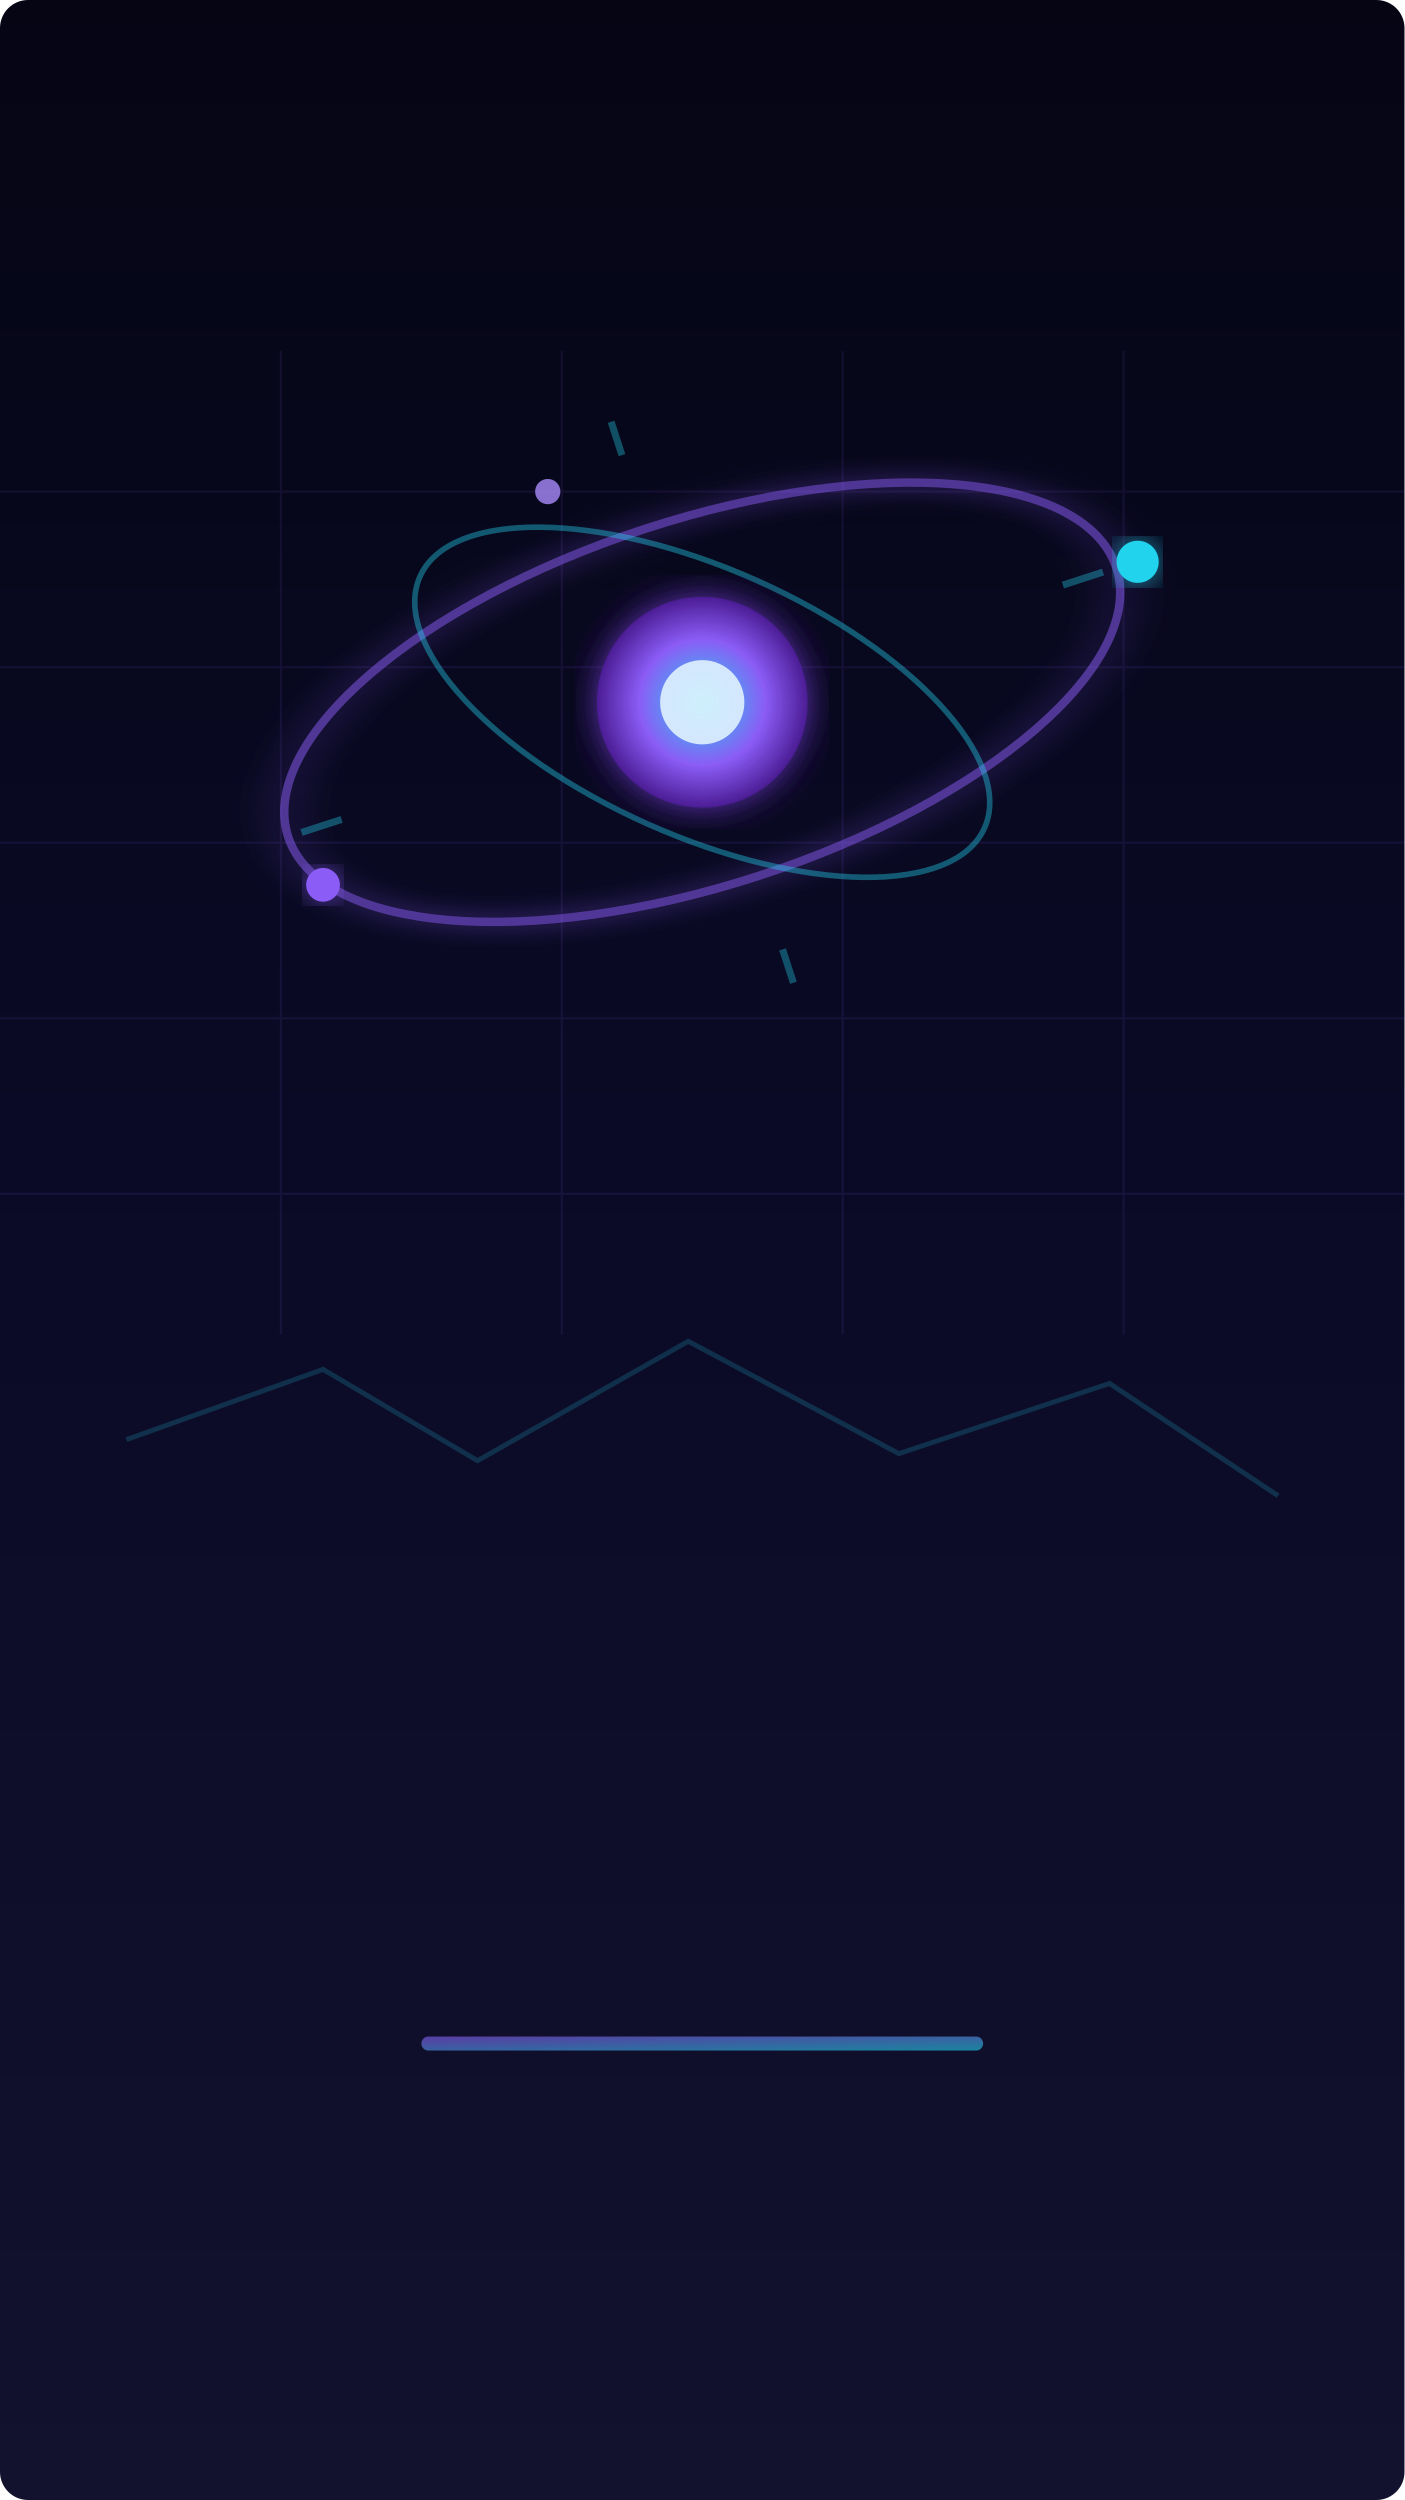
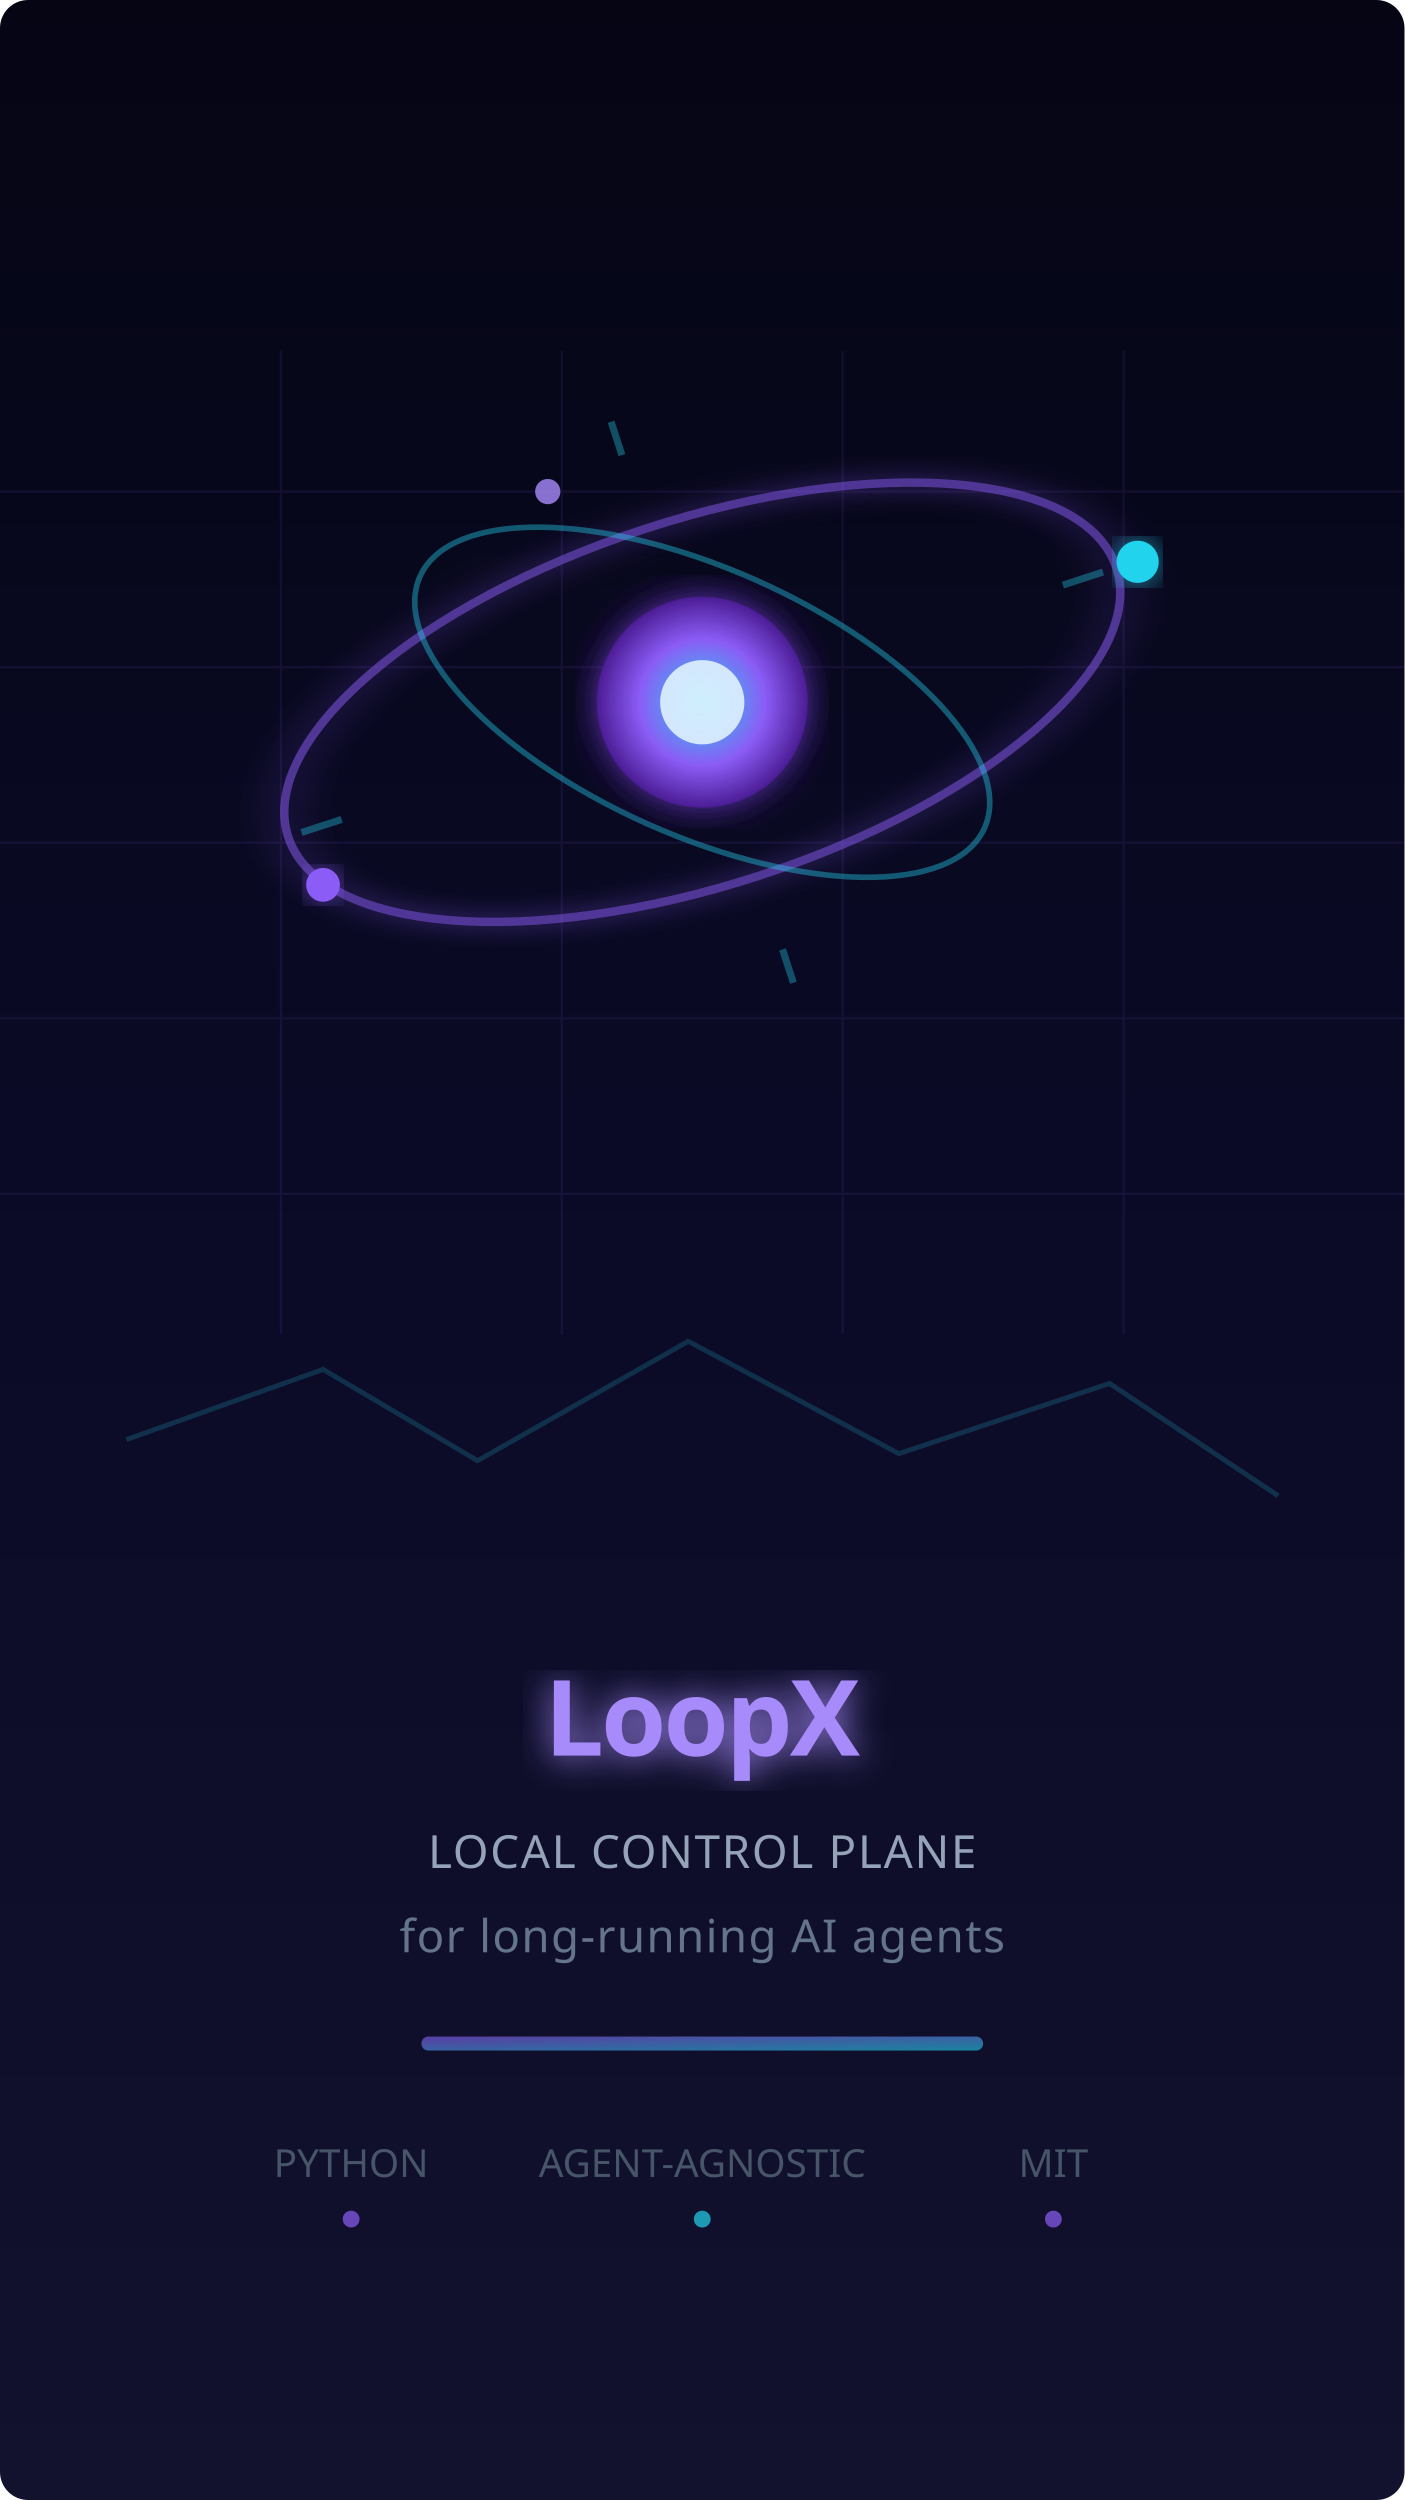
<svg xmlns="http://www.w3.org/2000/svg" viewBox="0 0 200 356" width="200" height="356">
  <defs>
    <linearGradient id="bg" x1="0" y1="0" x2="0" y2="1">
      <stop offset="0%" stop-color="#050514" />
      <stop offset="45%" stop-color="#0a0a26" />
      <stop offset="100%" stop-color="#12122e" />
    </linearGradient>
    <linearGradient id="accent" x1="0" y1="0" x2="1" y2="1">
      <stop offset="0%" stop-color="#8B5CF6" />
      <stop offset="100%" stop-color="#22D3EE" />
    </linearGradient>
    <radialGradient id="core" cx="50%" cy="50%" r="50%">
      <stop offset="0%" stop-color="#22D3EE" />
      <stop offset="60%" stop-color="#8B5CF6" />
      <stop offset="100%" stop-color="#4C1D95" />
    </radialGradient>
    <filter id="neon">
      <feGaussianBlur stdDeviation="2.5" result="blur" />
      <feMerge>
        <feMergeNode in="blur" />
        <feMergeNode in="SourceGraphic" />
      </feMerge>
    </filter>
  </defs>
  <rect width="200" height="356" fill="url(#bg)" rx="4" />
  <g opacity=".1" stroke="#8B5CF6" stroke-width=".3">
    <line x1="0" y1="70" x2="200" y2="70" />
    <line x1="0" y1="95" x2="200" y2="95" />
    <line x1="0" y1="120" x2="200" y2="120" />
    <line x1="0" y1="145" x2="200" y2="145" />
    <line x1="0" y1="170" x2="200" y2="170" />
    <line x1="40" y1="50" x2="40" y2="190" />
    <line x1="80" y1="50" x2="80" y2="190" />
    <line x1="120" y1="50" x2="120" y2="190" />
    <line x1="160" y1="50" x2="160" y2="190" />
  </g>
  <ellipse cx="100" cy="100" rx="62" ry="26" fill="none" stroke="#8B5CF6" stroke-width="1.2" opacity=".55" filter="url(#neon)" transform="rotate(-18 100 100)" />
  <ellipse cx="100" cy="100" rx="44" ry="19" fill="none" stroke="#22D3EE" stroke-width=".8" opacity=".4" transform="rotate(24 100 100)" />
  <circle cx="100" cy="100" r="15" fill="url(#core)" filter="url(#neon)" />
  <circle cx="100" cy="100" r="6" fill="#E0F2FE" opacity=".9" />
  <circle cx="162" cy="80" r="3" fill="#22D3EE" filter="url(#neon)" />
  <circle cx="46" cy="126" r="2.4" fill="#8B5CF6" filter="url(#neon)" />
  <circle cx="78" cy="70" r="1.8" fill="#A78BFA" opacity=".8" />
  <g opacity=".35" stroke="#22D3EE" stroke-width="1">
    <line x1="100" y1="58" x2="100" y2="63" transform="rotate(-18 100 100)" />
    <line x1="100" y1="137" x2="100" y2="142" transform="rotate(-18 100 100)" />
    <line x1="40" y1="100" x2="46" y2="100" transform="rotate(-18 100 100)" />
    <line x1="154" y1="100" x2="160" y2="100" transform="rotate(-18 100 100)" />
  </g>
  <g transform="translate(18,205)" opacity=".18" fill="none" stroke="#22D3EE" stroke-width=".7">
    <polyline points="0,0 28,-10 50,3 80,-14 110,2 140,-8 164,8" />
  </g>
+   <text x="100" y="250" text-anchor="middle" font-family="system-ui,sans-serif" font-size="15" font-weight="800" fill="#A78BFA" letter-spacing="-.4" filter="url(#neon)">LoopX</text>
+   <text x="100" y="266" text-anchor="middle" font-family="system-ui,sans-serif" font-size="6.5" fill="#94A3B8" letter-spacing=".25">LOCAL CONTROL PLANE</text>
+   <text x="100" y="278" text-anchor="middle" font-family="system-ui,sans-serif" font-size="6.5" fill="#64748B" letter-spacing=".2">for long-running AI agents</text>
  <rect x="60" y="290" width="80" height="2" rx="1" fill="url(#accent)" opacity=".6" />
  <g font-family="system-ui,sans-serif" font-size="5.5" fill="#475569" text-anchor="middle">
+     <text x="50" y="310">PYTHON</text>
+     <circle cx="50" cy="316" r="1.2" fill="#8B5CF6" opacity=".7" />
+     <text x="100" y="310">AGENT-AGNOSTIC</text>
+     <circle cx="100" cy="316" r="1.2" fill="#22D3EE" opacity=".7" />
+     <text x="150" y="310">MIT</text>
+     <circle cx="150" cy="316" r="1.2" fill="#8B5CF6" opacity=".7" />
  </g>
</svg>
